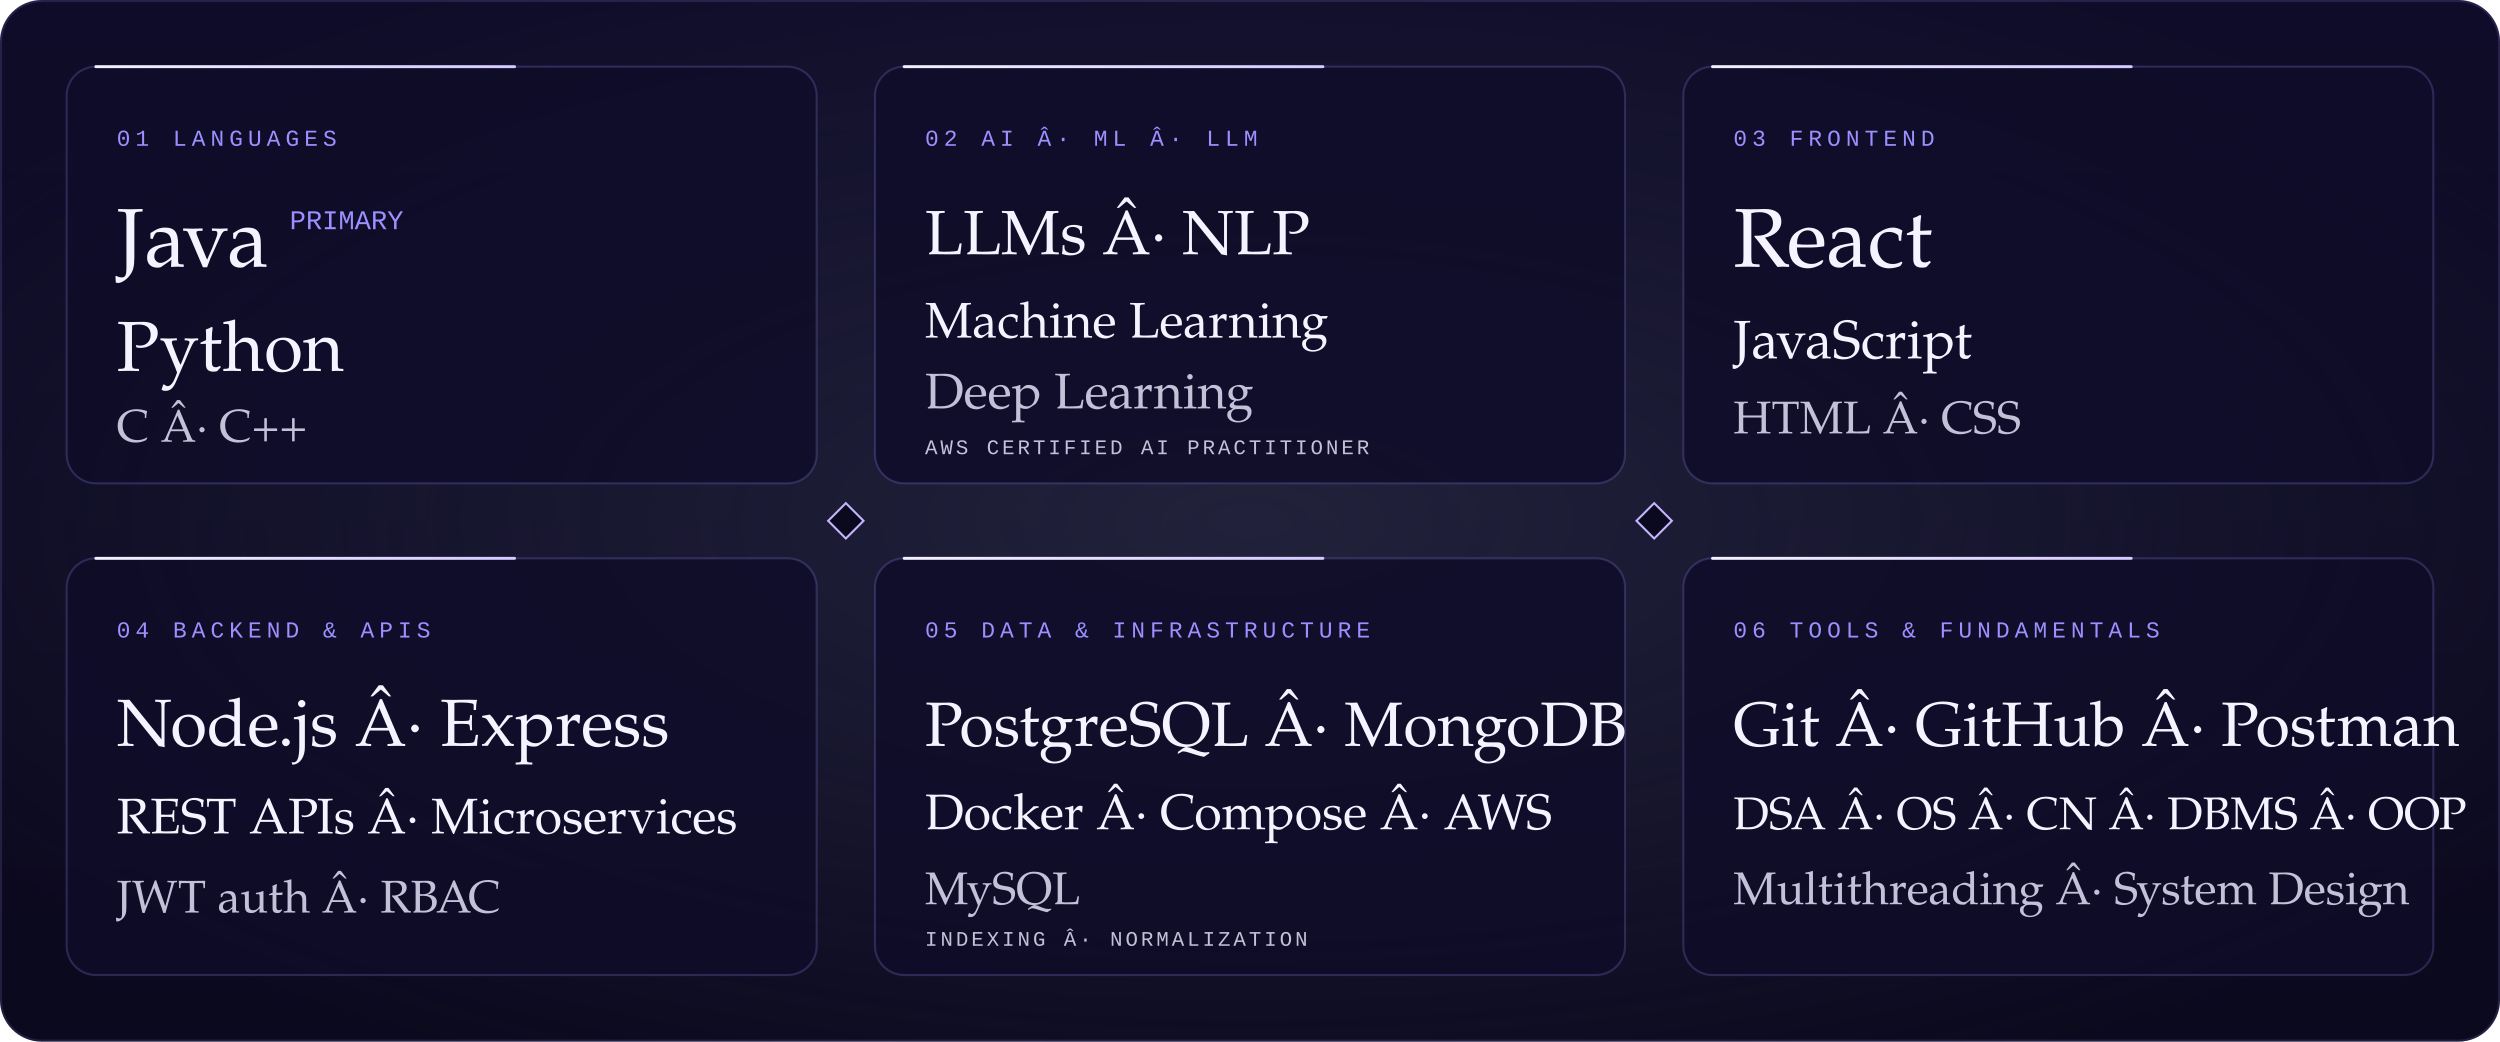
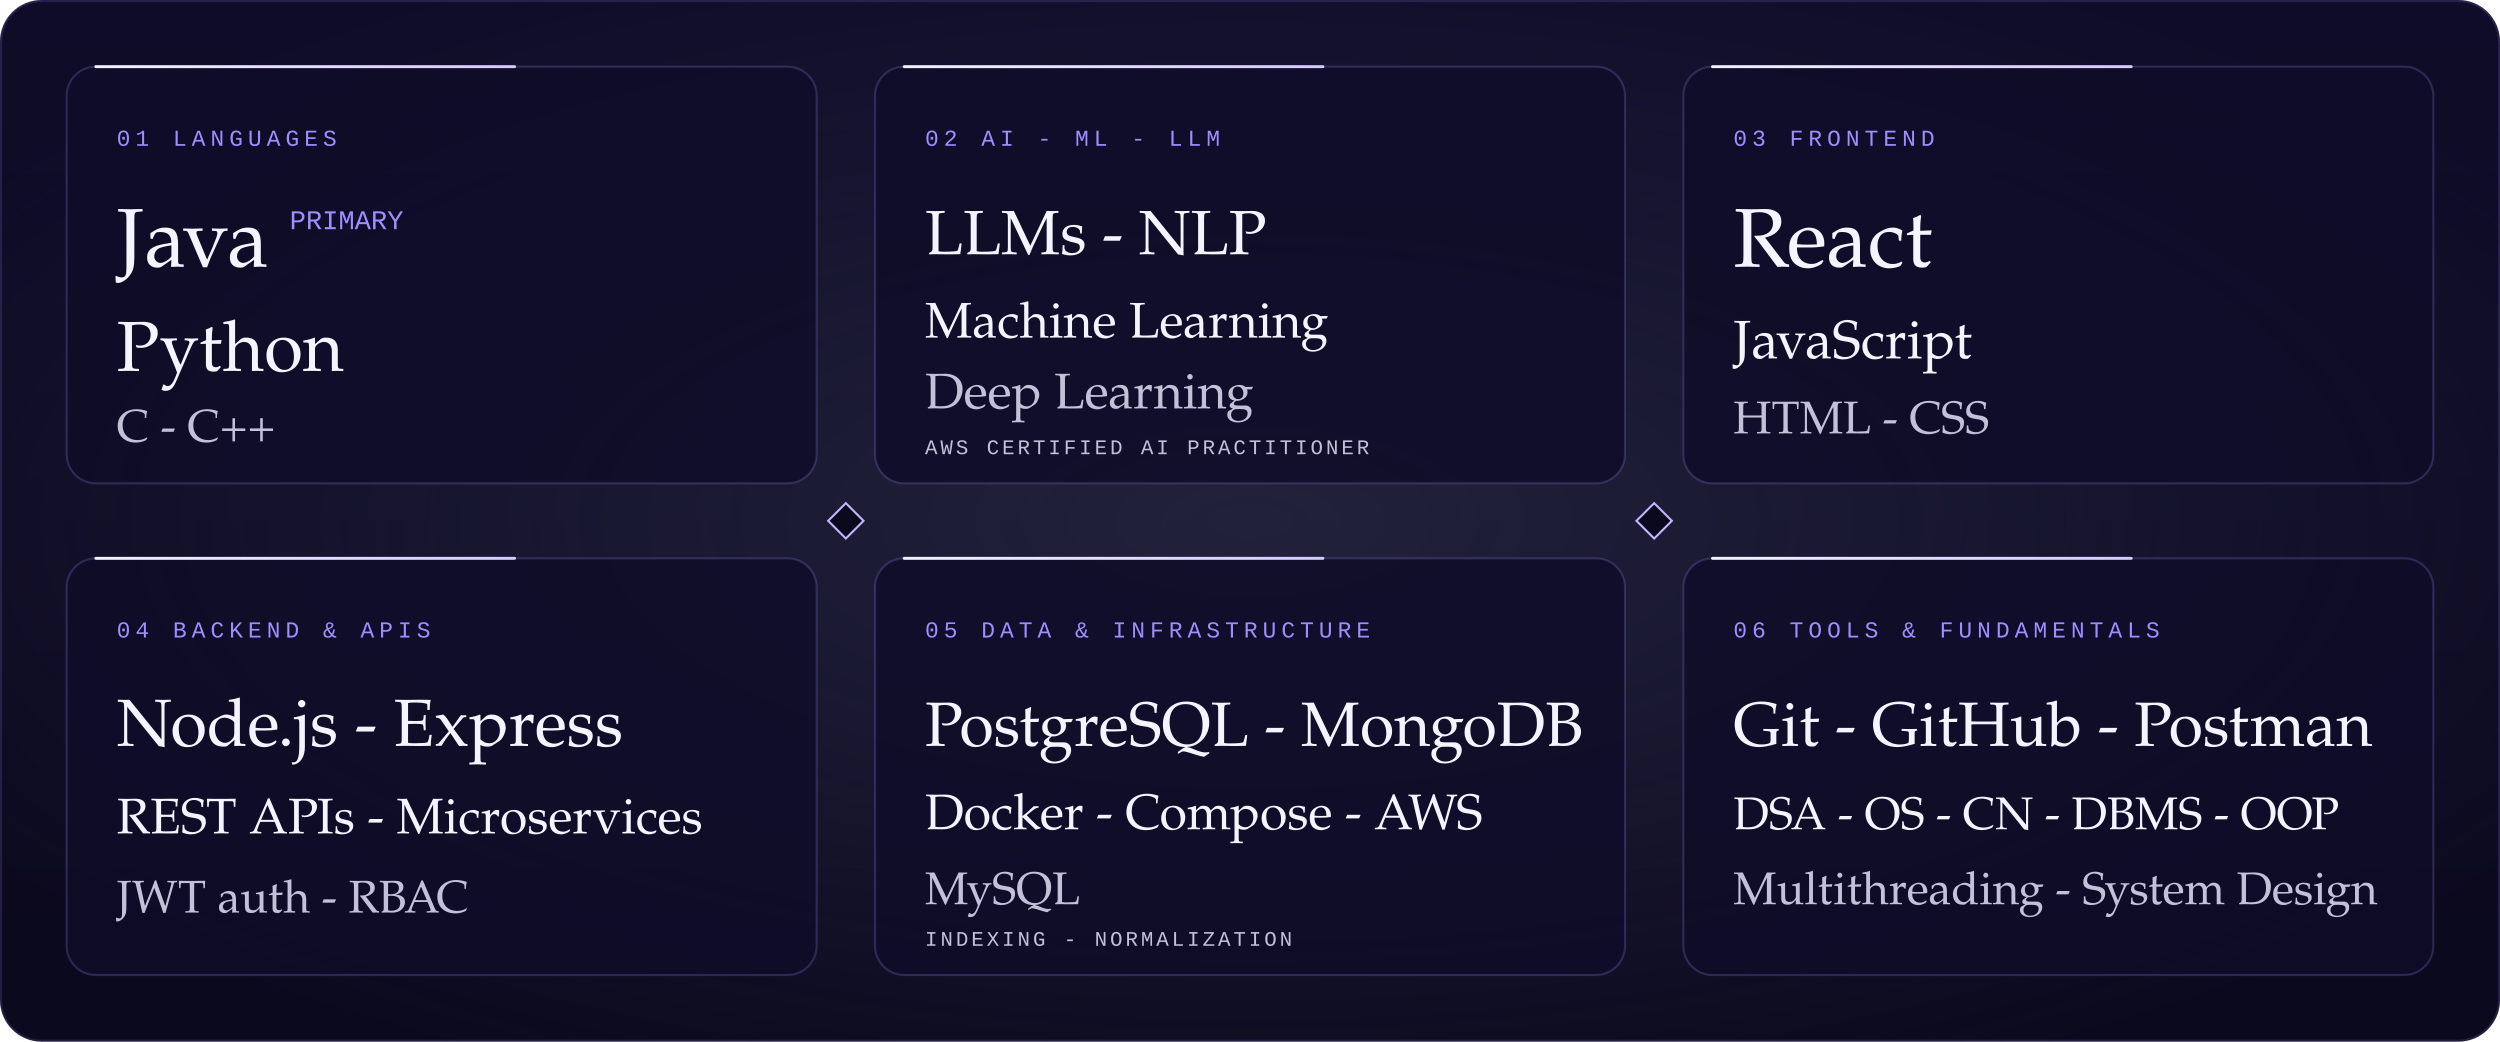
<svg xmlns="http://www.w3.org/2000/svg" viewBox="0 0 1200 500" width="1200" height="500" role="img" aria-labelledby="tc-title tc-desc">
  <defs>
    <linearGradient id="tc-bg" x1="0" y1="0" x2="0" y2="1">
      <stop offset="0" stop-color="#0f0c29" />
      <stop offset="1" stop-color="#0b091d" />
    </linearGradient>
    <radialGradient id="tc-glow" cx="50%" cy="50%" r="60%">
      <stop offset="0" stop-color="#24243e" stop-opacity=".9" />
      <stop offset="1" stop-color="#24243e" stop-opacity="0" />
    </radialGradient>
    <radialGradient id="tc-pulse">
      <stop offset="0" stop-color="#F5F3FF" />
      <stop offset=".5" stop-color="#C4B5FD" stop-opacity=".6" />
      <stop offset="1" stop-color="#9D8FFF" stop-opacity="0" />
    </radialGradient>
    <linearGradient id="tc-trace" x1="0" y1="0" x2="1" y2="1">
      <stop offset="0" stop-color="#F5F3FF" />
      <stop offset=".45" stop-color="#C4B5FD" />
      <stop offset="1" stop-color="#9D8FFF" stop-opacity="0" />
    </linearGradient>
  </defs>
  <style>
    .tc-serif { font-family: Georgia, "Iowan Old Style", "Palatino Linotype", "Times New Roman", serif; }
    .tc-mono { font-family: ui-monospace, SFMono-Regular, Menlo, Consolas, "Liberation Mono", monospace; }
    .tc-panel { animation: tc-in 1.1s cubic-bezier(.16,1,.3,1) both; }
    .tc-p1 { animation-delay: .05s; } .tc-p2 { animation-delay: .2s; } .tc-p3 { animation-delay: .35s; }
    .tc-p4 { animation-delay: .5s; } .tc-p5 { animation-delay: .65s; } .tc-p6 { animation-delay: .8s; }
    .tc-web { stroke-dasharray: 1800; stroke-dashoffset: 1800; animation: tc-draw 3s cubic-bezier(.65,0,.35,1) 1s forwards; }
    @keyframes tc-in { from { opacity: 0; transform: translateY(12px); } to { opacity: 1; transform: none; } }
    @keyframes tc-draw { to { stroke-dashoffset: 0; } }
    @media (prefers-reduced-motion: reduce) {
      .tc-panel { animation: none; }
      .tc-web { animation: none; stroke-dashoffset: 0; }
    }
    .tc-trace { stroke-dasharray: 201 1120; stroke-dashoffset: 1321; animation: tc-trace 7s linear infinite; }
    @keyframes tc-trace { to { stroke-dashoffset: 0; } }
    @media (prefers-reduced-motion: reduce) { .tc-trace { display: none; } }
  </style>
  <rect width="1200" height="500" rx="20" fill="url(#tc-bg)" />
  <rect width="1200" height="500" rx="20" fill="url(#tc-glow)" />
  <rect x=".5" y=".5" width="1199" height="499" rx="19.5" fill="none" stroke="#9D8FFF" stroke-opacity=".16" />
  <path class="tc-web" d="M24 250 H1176 M406 24 V476 M794 24 V476" fill="none" stroke="#9D8FFF" stroke-opacity=".22" />
  <circle cx="0" cy="250" r="8" fill="url(#tc-pulse)" opacity="0">
    <animate attributeName="cx" values="24;1176" dur="9s" begin="3s" repeatCount="indefinite" calcMode="spline" keyTimes="0;1" keySplines=".45 0 .55 1" />
    <animate attributeName="opacity" values="0;1;1;0" keyTimes="0;.1;.9;1" dur="9s" begin="3s" repeatCount="indefinite" />
  </circle>
  <g fill="#0b091d" stroke="#C4B5FD">
    <rect x="400" y="244" width="12" height="12" transform="rotate(45 406 250)" />
    <rect x="788" y="244" width="12" height="12" transform="rotate(45 794 250)" />
  </g>
  <g class="tc-panel tc-p1">
    <g transform="translate(32 32)">
      <rect width="360" height="200" rx="14" fill="#0f0c29" fill-opacity=".85" stroke="#9D8FFF" stroke-opacity=".22" />
      <rect class="tc-trace" style="animation-delay:0.00s" width="360" height="200" rx="14" fill="none" stroke="url(#tc-trace)" stroke-width="1.4" stroke-linecap="round" />
      <text class="tc-mono" x="24" y="38" font-size="11" letter-spacing="2.4" fill="#9D8FFF">01  LANGUAGES</text>
      <text class="tc-serif" x="24" y="96" font-size="40" font-weight="300" fill="#F5F3FF">Java <tspan font-size="13" class="tc-mono" fill="#9D8FFF" dy="-18">PRIMARY</tspan>
      </text>
      <text class="tc-serif" x="24" y="146" font-size="34" font-weight="300" fill="#F5F3FF">Python</text>
-       <text class="tc-serif" x="24" y="180" font-size="22" font-weight="300" fill="#C4C0D8">C  Â·  C++</text>
+       <text class="tc-serif" x="24" y="180" font-size="22" font-weight="300" fill="#C4C0D8">C   -   C++</text>
    </g>
  </g>
  <g class="tc-panel tc-p2">
    <g transform="translate(420 32)">
      <rect width="360" height="200" rx="14" fill="#0f0c29" fill-opacity=".85" stroke="#9D8FFF" stroke-opacity=".22" />
      <rect class="tc-trace" style="animation-delay:-1.15s" width="360" height="200" rx="14" fill="none" stroke="url(#tc-trace)" stroke-width="1.4" stroke-linecap="round" />
-       <text class="tc-mono" x="24" y="38" font-size="11" letter-spacing="2.4" fill="#9D8FFF">02  AI Â· ML Â· LLM</text>
-       <text class="tc-serif" x="24" y="90" font-size="30" font-weight="300" fill="#F5F3FF">LLMs  Â·  NLP</text>
+       <text class="tc-mono" x="24" y="38" font-size="11" letter-spacing="2.4" fill="#9D8FFF">02  AI  -  ML  -  LLM</text>
+       <text class="tc-serif" x="24" y="90" font-size="30" font-weight="300" fill="#F5F3FF">LLMs   -   NLP</text>
      <text class="tc-serif" x="24" y="130" font-size="24" font-weight="300" fill="#F5F3FF">Machine Learning</text>
      <text class="tc-serif" x="24" y="164" font-size="24" font-weight="300" fill="#C4C0D8">Deep Learning</text>
      <text class="tc-mono" x="24" y="186" font-size="10" letter-spacing="1.4" fill="#C4C0D8">AWS CERTIFIED AI PRACTITIONER</text>
    </g>
  </g>
  <g class="tc-panel tc-p3">
    <g transform="translate(808 32)">
      <rect width="360" height="200" rx="14" fill="#0f0c29" fill-opacity=".85" stroke="#9D8FFF" stroke-opacity=".22" />
      <rect class="tc-trace" style="animation-delay:-2.30s" width="360" height="200" rx="14" fill="none" stroke="url(#tc-trace)" stroke-width="1.4" stroke-linecap="round" />
      <text class="tc-mono" x="24" y="38" font-size="11" letter-spacing="2.4" fill="#9D8FFF">03  FRONTEND</text>
      <text class="tc-serif" x="24" y="96" font-size="40" font-weight="300" fill="#F5F3FF">React</text>
      <text class="tc-serif" x="24" y="140" font-size="26" font-weight="300" fill="#F5F3FF">JavaScript</text>
-       <text class="tc-serif" x="24" y="176" font-size="22" font-weight="300" fill="#C4C0D8">HTML  Â·  CSS</text>
+       <text class="tc-serif" x="24" y="176" font-size="22" font-weight="300" fill="#C4C0D8">HTML   -   CSS</text>
    </g>
  </g>
  <g class="tc-panel tc-p4">
    <g transform="translate(32 268)">
      <rect width="360" height="200" rx="14" fill="#0f0c29" fill-opacity=".85" stroke="#9D8FFF" stroke-opacity=".22" />
      <rect class="tc-trace" style="animation-delay:-3.45s" width="360" height="200" rx="14" fill="none" stroke="url(#tc-trace)" stroke-width="1.4" stroke-linecap="round" />
      <text class="tc-mono" x="24" y="38" font-size="11" letter-spacing="2.4" fill="#9D8FFF">04  BACKEND &amp; APIS</text>
-       <text class="tc-serif" x="24" y="90" font-size="32" font-weight="300" fill="#F5F3FF">Node.js  Â·  Express</text>
-       <text class="tc-serif" x="24" y="132" font-size="24" font-weight="300" fill="#F5F3FF">REST APIs  Â·  Microservices</text>
-       <text class="tc-serif" x="24" y="170" font-size="22" font-weight="300" fill="#C4C0D8">JWT auth  Â·  RBAC</text>
+       <text class="tc-serif" x="24" y="90" font-size="32" font-weight="300" fill="#F5F3FF">Node.js   -   Express</text>
+       <text class="tc-serif" x="24" y="132" font-size="24" font-weight="300" fill="#F5F3FF">REST APIs   -   Microservices</text>
+       <text class="tc-serif" x="24" y="170" font-size="22" font-weight="300" fill="#C4C0D8">JWT auth   -   RBAC</text>
    </g>
  </g>
  <g class="tc-panel tc-p5">
    <g transform="translate(420 268)">
      <rect width="360" height="200" rx="14" fill="#0f0c29" fill-opacity=".85" stroke="#9D8FFF" stroke-opacity=".22" />
      <rect class="tc-trace" style="animation-delay:-4.60s" width="360" height="200" rx="14" fill="none" stroke="url(#tc-trace)" stroke-width="1.4" stroke-linecap="round" />
      <text class="tc-mono" x="24" y="38" font-size="11" letter-spacing="2.4" fill="#9D8FFF">05  DATA &amp; INFRASTRUCTURE</text>
-       <text class="tc-serif" x="24" y="90" font-size="30" font-weight="300" fill="#F5F3FF">PostgreSQL  Â·  MongoDB</text>
-       <text class="tc-serif" x="24" y="130" font-size="24" font-weight="300" fill="#F5F3FF">Docker  Â·  Compose  Â·  AWS</text>
+       <text class="tc-serif" x="24" y="90" font-size="30" font-weight="300" fill="#F5F3FF">PostgreSQL   -   MongoDB</text>
+       <text class="tc-serif" x="24" y="130" font-size="24" font-weight="300" fill="#F5F3FF">Docker   -   Compose   -   AWS</text>
      <text class="tc-serif" x="24" y="166" font-size="22" font-weight="300" fill="#C4C0D8">MySQL</text>
-       <text class="tc-mono" x="24" y="186" font-size="10" letter-spacing="1.4" fill="#C4C0D8">INDEXING Â· NORMALIZATION</text>
+       <text class="tc-mono" x="24" y="186" font-size="10" letter-spacing="1.4" fill="#C4C0D8">INDEXING  -  NORMALIZATION</text>
    </g>
  </g>
  <g class="tc-panel tc-p6">
    <g transform="translate(808 268)">
      <rect width="360" height="200" rx="14" fill="#0f0c29" fill-opacity=".85" stroke="#9D8FFF" stroke-opacity=".22" />
      <rect class="tc-trace" style="animation-delay:-5.75s" width="360" height="200" rx="14" fill="none" stroke="url(#tc-trace)" stroke-width="1.4" stroke-linecap="round" />
      <text class="tc-mono" x="24" y="38" font-size="11" letter-spacing="2.4" fill="#9D8FFF">06  TOOLS &amp; FUNDAMENTALS</text>
-       <text class="tc-serif" x="24" y="90" font-size="30" font-weight="300" fill="#F5F3FF">Git  Â·  GitHub  Â·  Postman</text>
-       <text class="tc-serif" x="24" y="130" font-size="22" font-weight="300" fill="#F5F3FF">DSA Â· OS Â· CN Â· DBMS Â· OOP</text>
-       <text class="tc-serif" x="24" y="166" font-size="22" font-weight="300" fill="#C4C0D8">Multithreading Â· System Design</text>
+       <text class="tc-serif" x="24" y="90" font-size="30" font-weight="300" fill="#F5F3FF">Git   -   GitHub   -   Postman</text>
+       <text class="tc-serif" x="24" y="130" font-size="22" font-weight="300" fill="#F5F3FF">DSA  -  OS  -  CN  -  DBMS  -  OOP</text>
+       <text class="tc-serif" x="24" y="166" font-size="22" font-weight="300" fill="#C4C0D8">Multithreading  -  System Design</text>
    </g>
  </g>
</svg>
